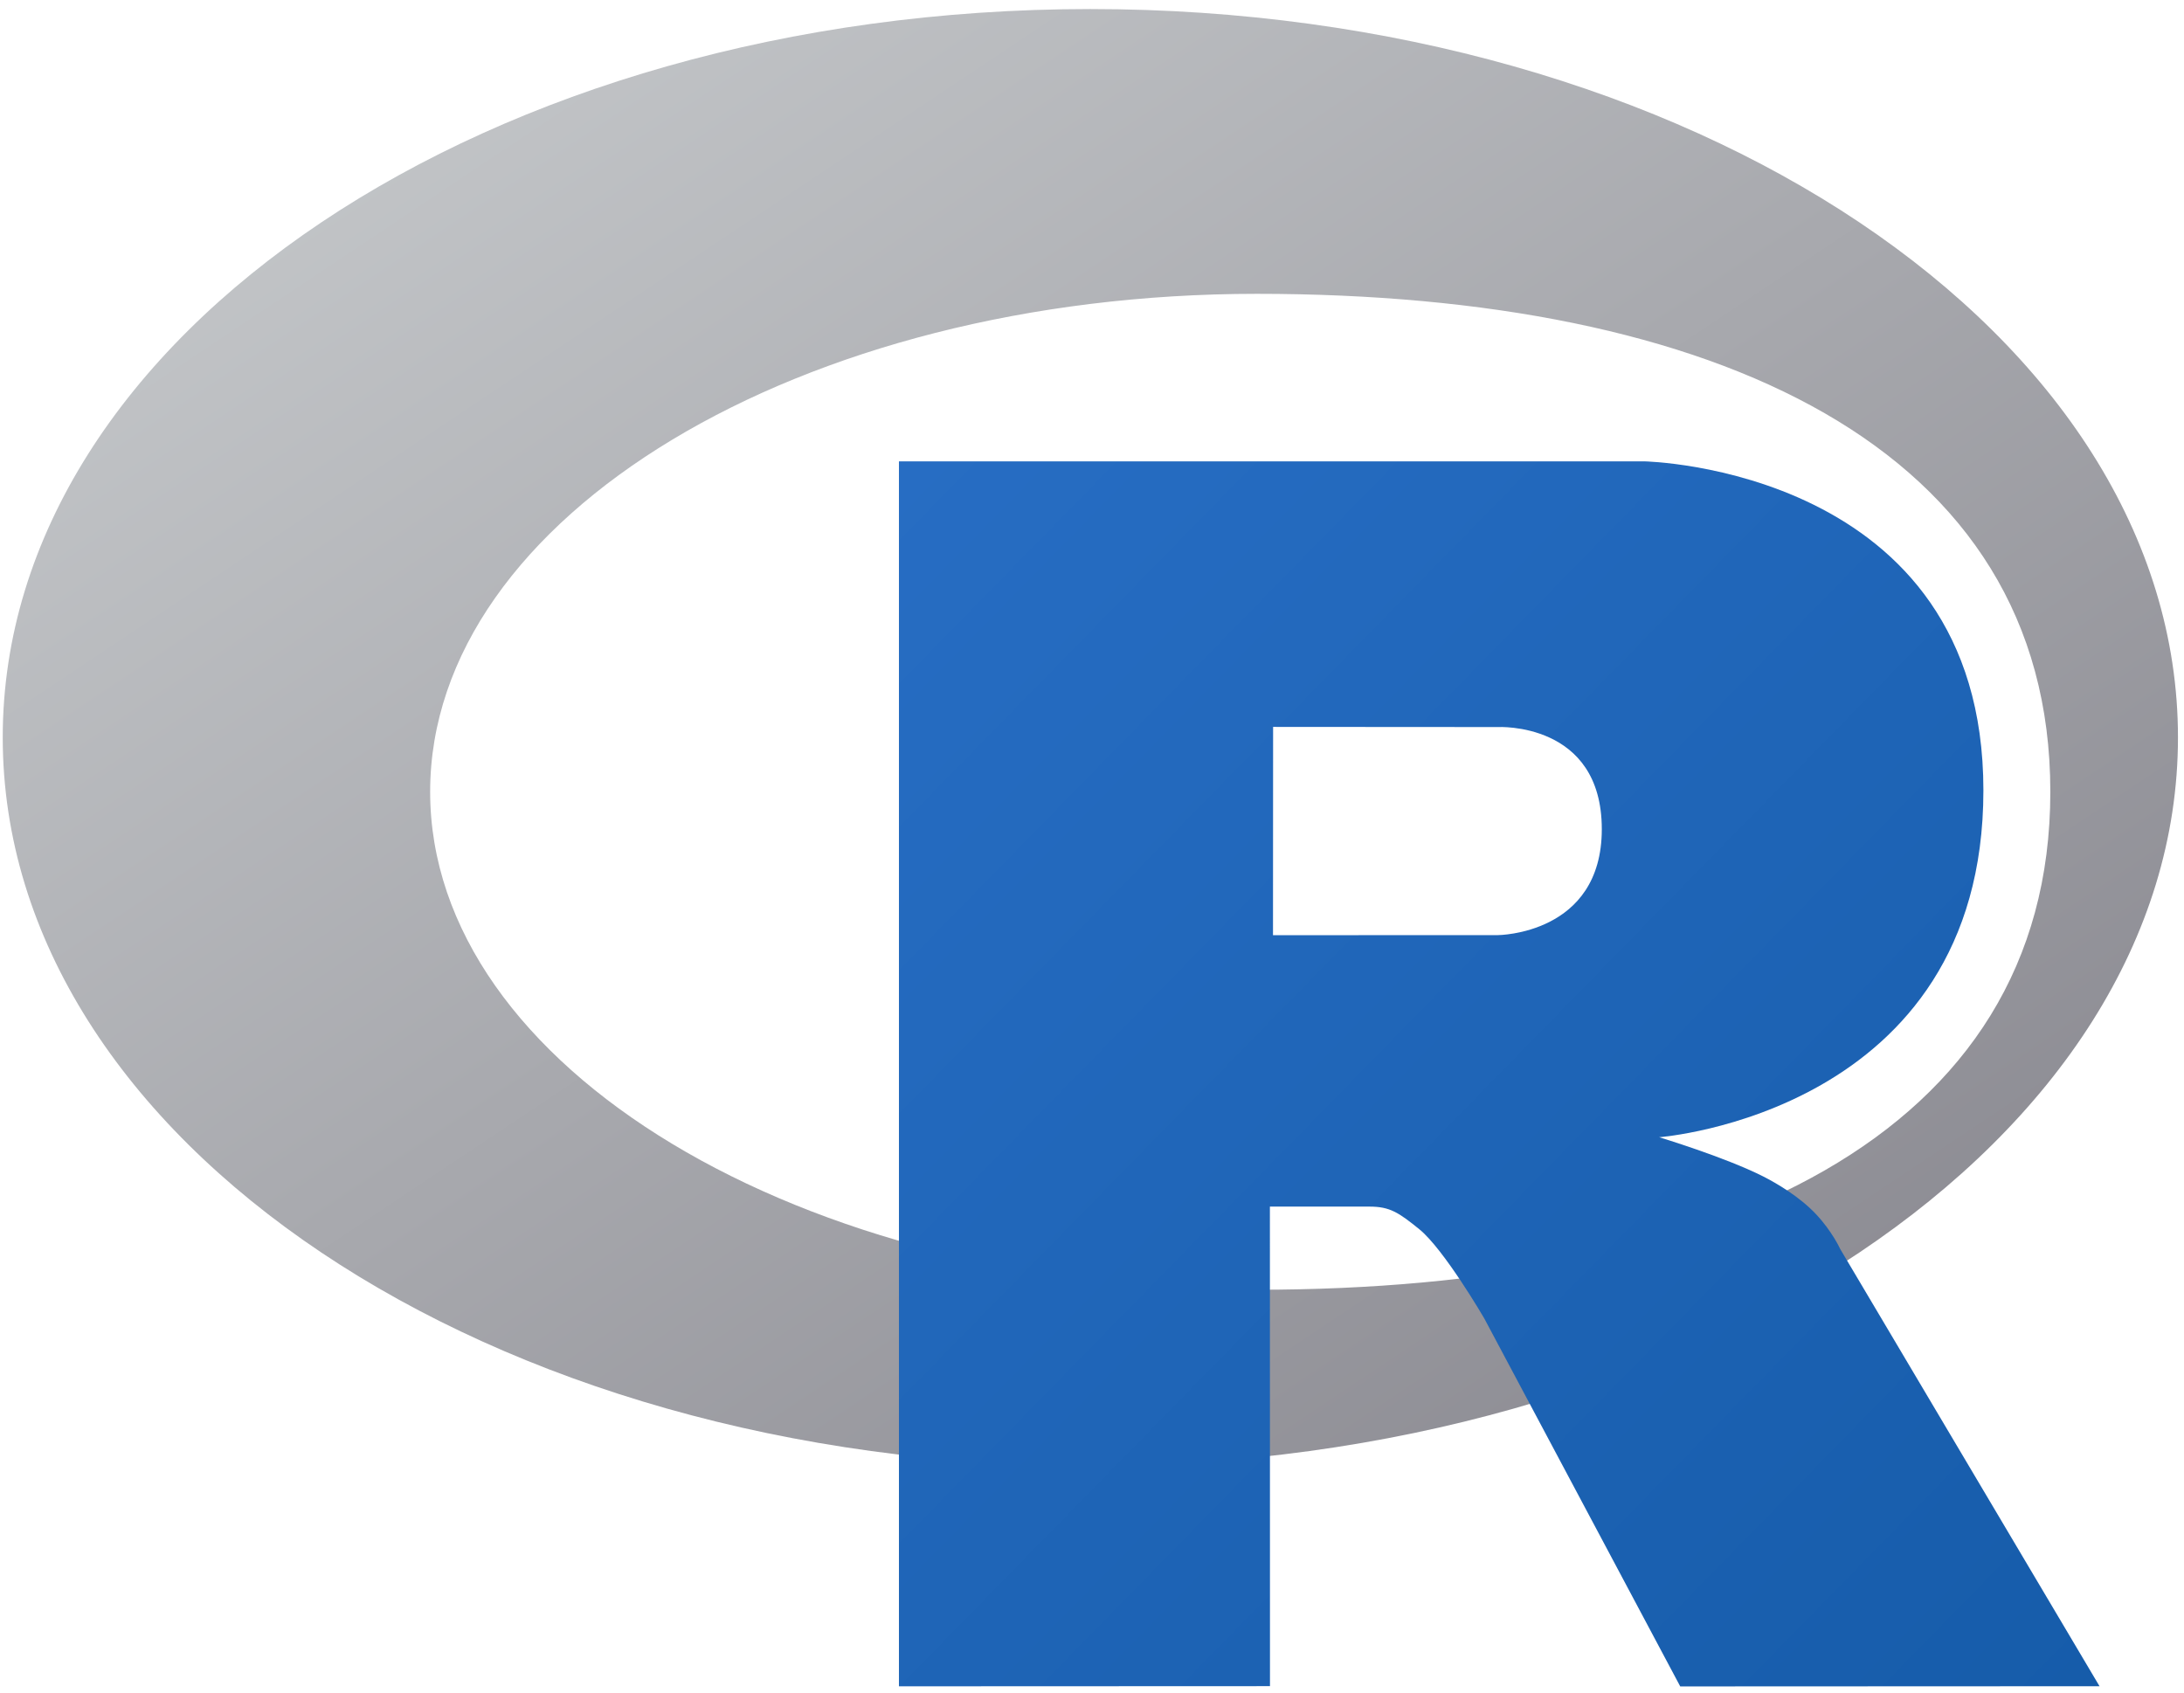
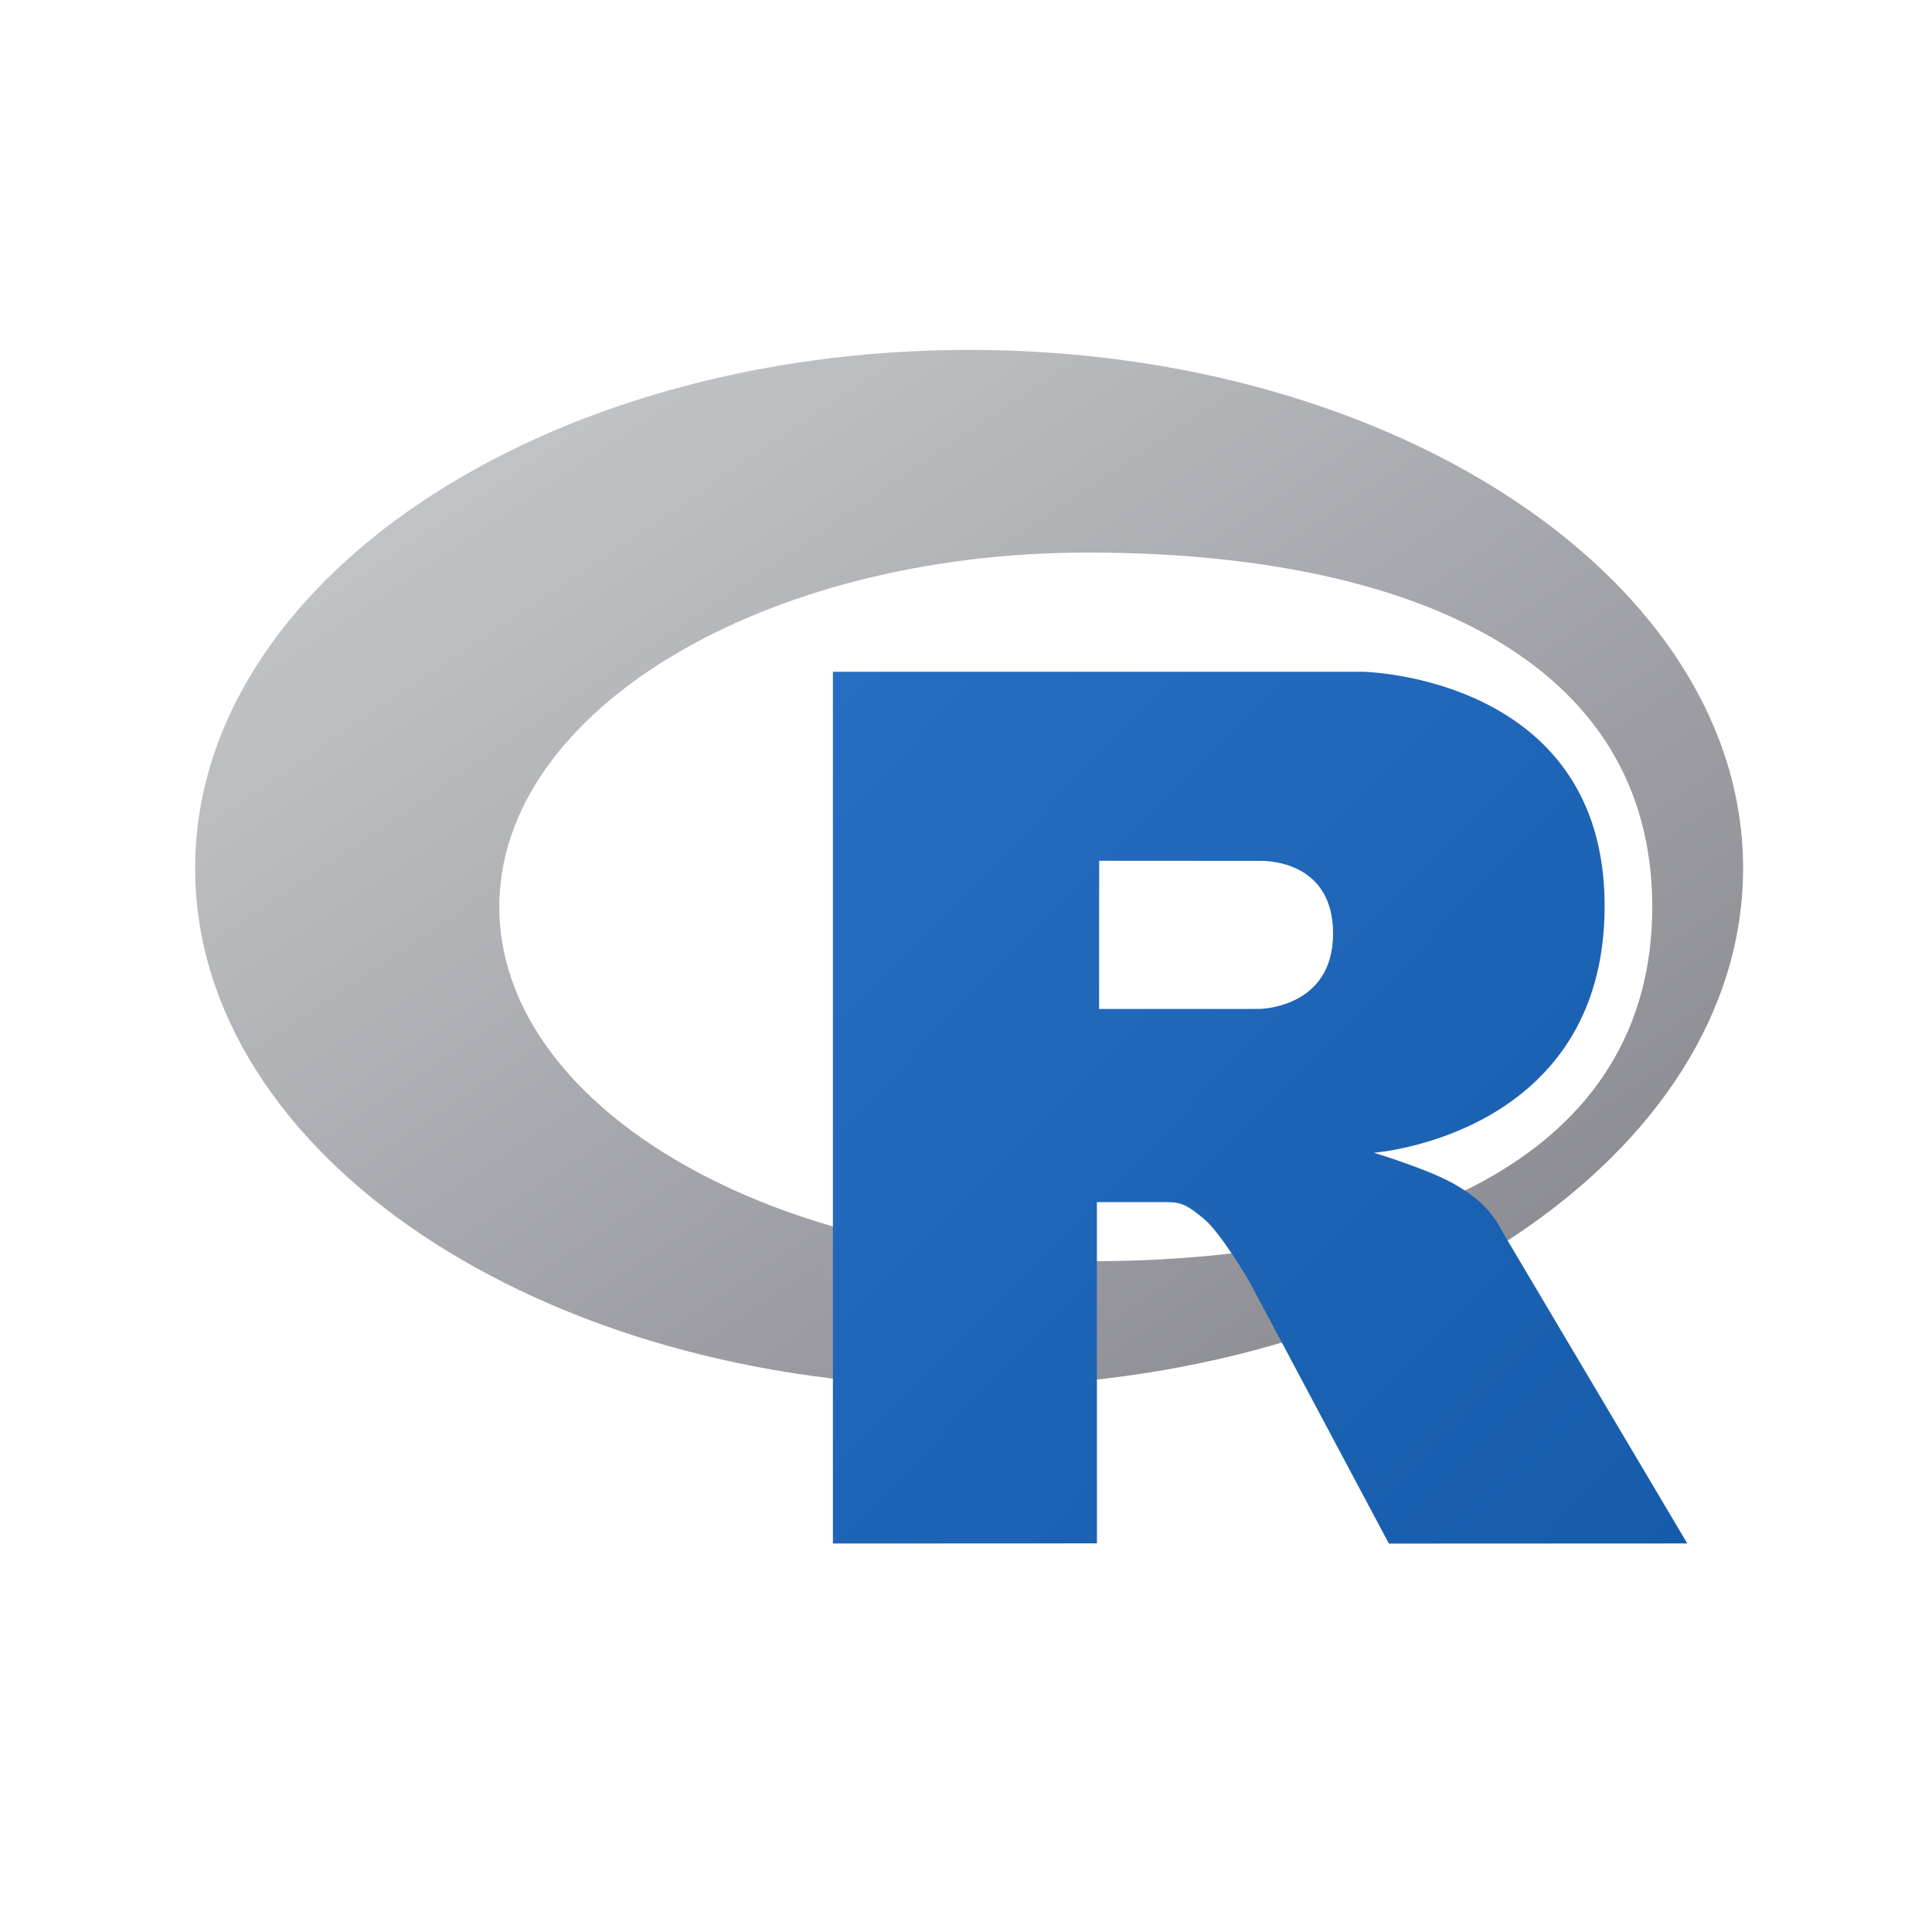
- <svg xmlns="http://www.w3.org/2000/svg" width="724" height="561">
+ <svg xmlns="http://www.w3.org/2000/svg" width="724" height="724" viewBox="-90 -160 900 900">
  <defs>
    <linearGradient id="g" x1="0" x2="1" y1="0" y2="1" gradientUnits="objectBoundingBox" spreadMethod="pad">
      <stop offset="0" stop-color="#cbced0" stop-opacity="1" />
      <stop offset="1" stop-color="#84838b" stop-opacity="1" />
    </linearGradient>
    <linearGradient id="b" x1="0" x2="1" y1="0" y2="1" gradientUnits="objectBoundingBox" spreadMethod="pad">
      <stop offset="0" stop-color="#276dc3" stop-opacity="1" />
      <stop offset="1" stop-color="#165caa" stop-opacity="1" />
    </linearGradient>
  </defs>
  <path d="M361.453,485.937 C162.329,485.937 0.906,377.828 0.906,244.469 C0.906,111.109 162.329,3.000 361.453,3.000 C560.578,3.000 722.000,111.109 722.000,244.469 C722.000,377.828 560.578,485.937 361.453,485.937 ZM416.641,97.406 C265.289,97.406 142.594,171.314 142.594,262.484 C142.594,353.654 265.289,427.562 416.641,427.562 C567.992,427.562 679.687,377.033 679.687,262.484 C679.687,147.971 567.992,97.406 416.641,97.406 Z" fill="url(#g)" fill-rule="evenodd" />
  <path d="M550.000,377.000 C550.000,377.000 571.822,383.585 584.500,390.000 C588.899,392.226 596.510,396.668 602.000,402.500 C607.378,408.212 610.000,414.000 610.000,414.000 L696.000,559.000 L557.000,559.062 L492.000,437.000 C492.000,437.000 478.690,414.131 470.500,407.500 C463.668,401.969 460.755,400.000 454.000,400.000 C449.298,400.000 420.974,400.000 420.974,400.000 L421.000,558.974 L298.000,559.026 L298.000,152.938 L545.000,152.938 C545.000,152.938 657.500,154.967 657.500,262.000 C657.500,369.033 550.000,377.000 550.000,377.000 ZM496.500,241.024 L422.037,240.976 L422.000,310.026 L496.500,310.002 C496.500,310.002 531.000,309.895 531.000,274.877 C531.000,239.155 496.500,241.024 496.500,241.024 Z" fill="url(#b" fill-rule="evenodd" />
</svg>
